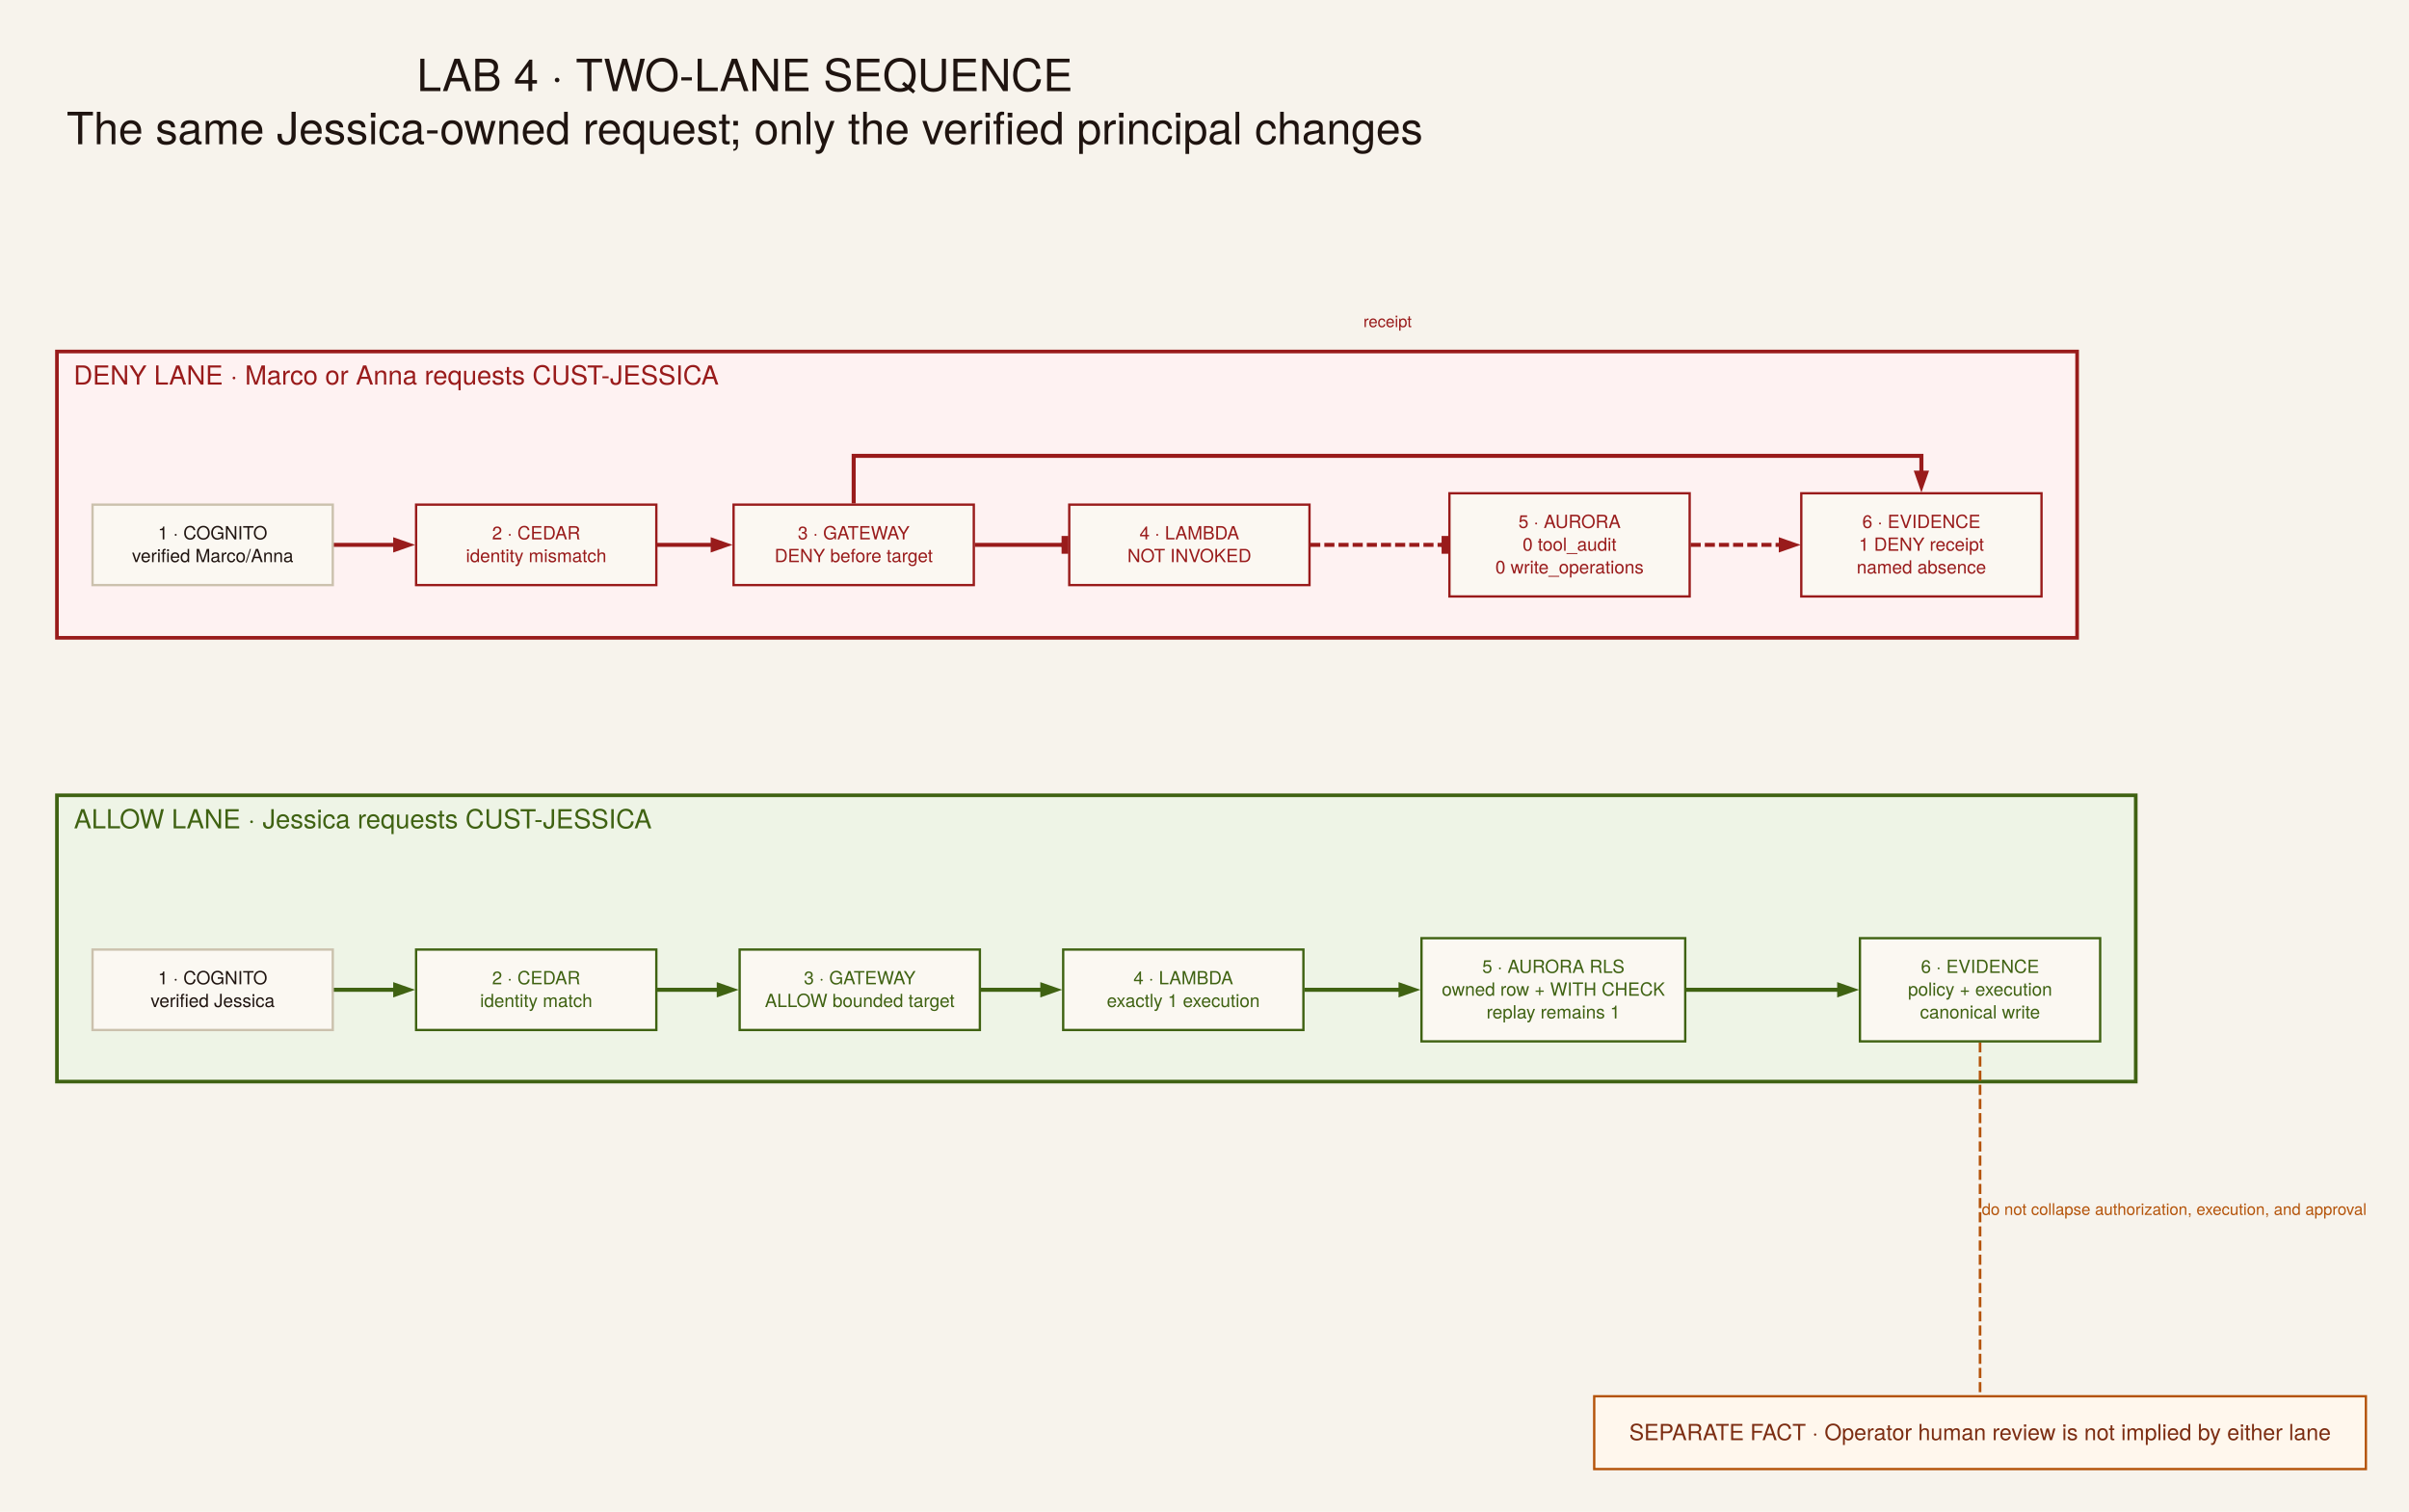
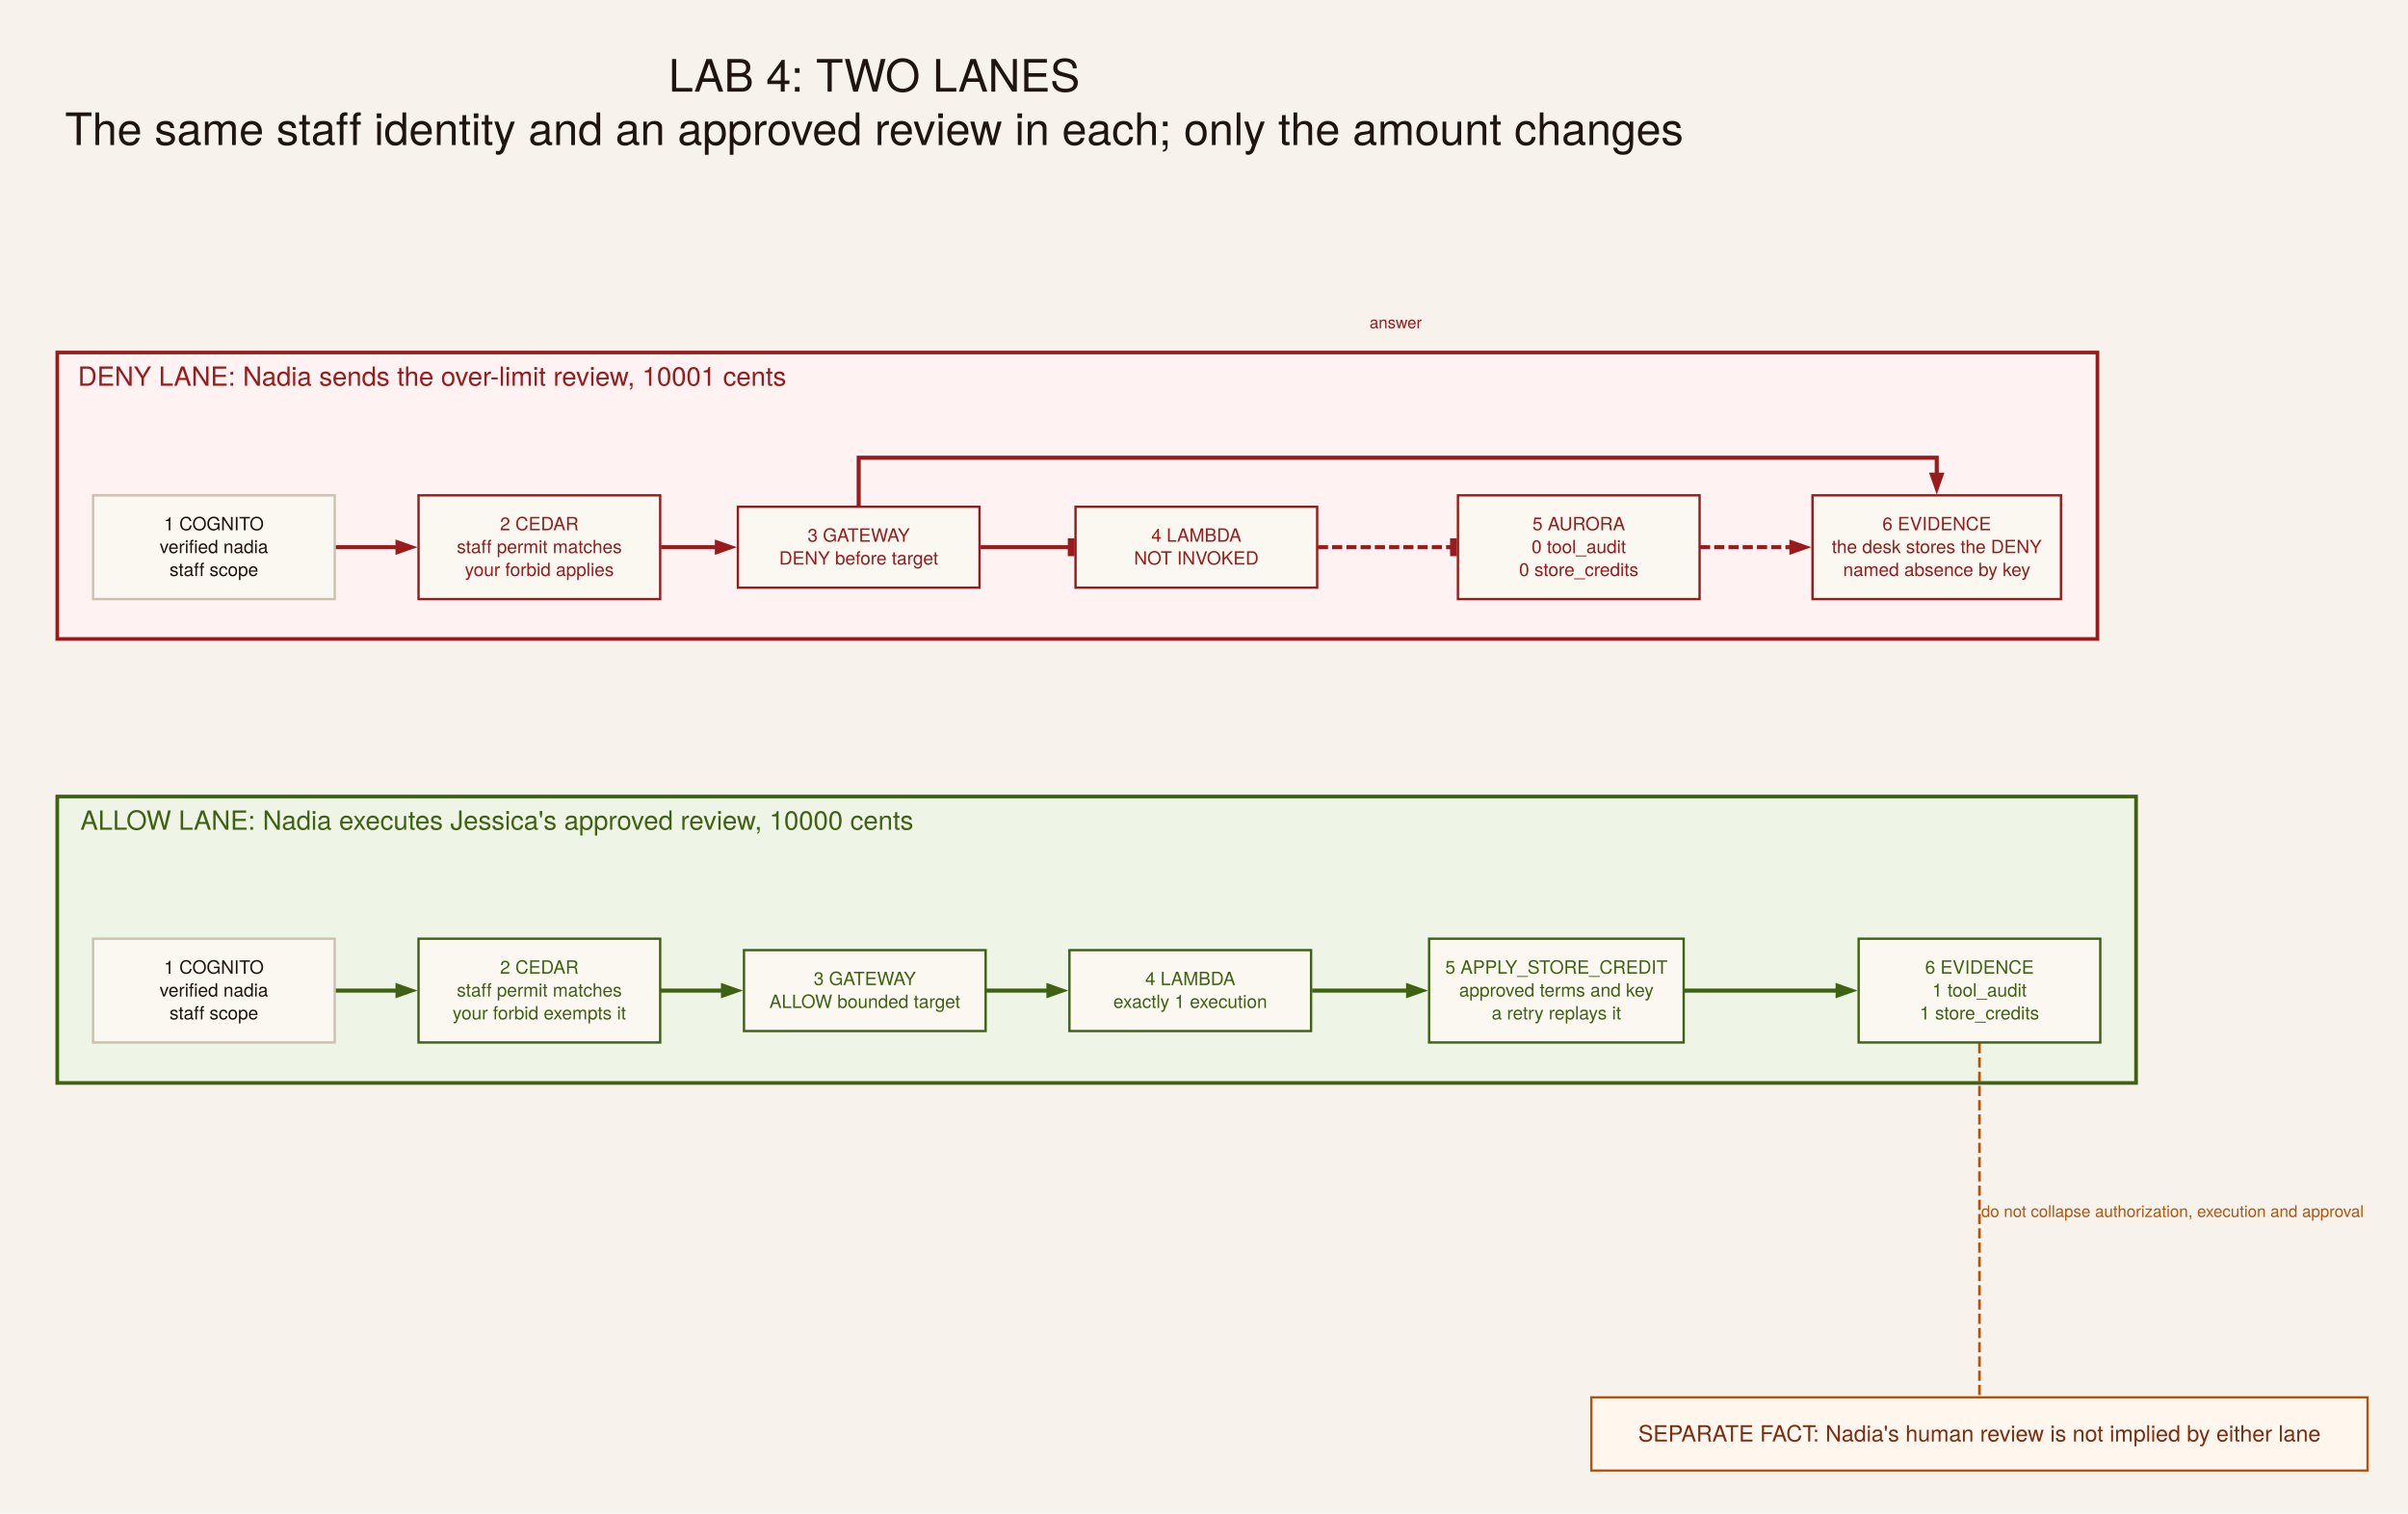
- <svg xmlns="http://www.w3.org/2000/svg" width="1721pt" height="1080pt" viewBox="0.00 0.00 1721.00 1080.00">
-   <g id="graph0" class="graph" transform="scale(1.44466 1.44466) rotate(0) translate(20.16 727.42)">
-     <polygon fill="#f7f3ec" stroke="none" points="-20.16,20.16 -20.16,-727.42 1171.16,-727.42 1171.16,20.16 -20.16,20.16" />
-     <text xml:space="preserve" text-anchor="middle" x="348.12" y="-682.36" font-family="Helvetica Neue" font-size="22.00" fill="#1f1410">LAB 4 · TWO-LANE SEQUENCE</text>
-     <text xml:space="preserve" text-anchor="middle" x="348.12" y="-656.11" font-family="Helvetica Neue" font-size="22.00" fill="#1f1410">The same Jessica-owned request; only the verified principal changes</text>
+ <svg xmlns="http://www.w3.org/2000/svg" width="1718pt" height="1080pt" viewBox="0.00 0.00 1718.00 1080.00">
+   <g id="graph0" class="graph" transform="scale(1.45121 1.45121) rotate(0) translate(20.16 724.05)">
+     <polygon fill="#f7f3ec" stroke="none" points="-20.16,20.16 -20.16,-724.05 1163.96,-724.05 1163.96,20.16 -20.16,20.16" />
+     <text xml:space="preserve" text-anchor="middle" x="409.62" y="-678.99" font-family="Helvetica Neue" font-size="22.00" fill="#1f1410">LAB 4: TWO LANES</text>
+     <text xml:space="preserve" text-anchor="middle" x="409.62" y="-652.74" font-family="Helvetica Neue" font-size="22.00" fill="#1f1410">The same staff identity and an approved review in each; only the amount changes</text>
    <g id="clust1" class="cluster">
-       <polygon fill="#fef2f2" stroke="#991b1b" stroke-width="1.8" points="8,-412.04 8,-553.61 1007,-553.61 1007,-412.04 8,-412.04" />
-       <text xml:space="preserve" text-anchor="middle" x="175.75" y="-537.26" font-family="Helvetica Neue" font-size="13.00" fill="#991b1b">DENY LANE · Marco or Anna requests CUST-JESSICA</text>
+       <polygon fill="#fef2f2" stroke="#991b1b" stroke-width="1.8" points="8,-409.89 8,-550.73 1011,-550.73 1011,-409.89 8,-409.89" />
+       <text xml:space="preserve" text-anchor="middle" x="192.25" y="-534.38" font-family="Helvetica Neue" font-size="13.00" fill="#991b1b">DENY LANE: Nadia sends the over-limit review, 10001 cents</text>
    </g>
    <g id="clust3" class="cluster">
-       <polygon fill="#eef4e6" stroke="#3f6212" stroke-width="1.8" points="8,-192.6 8,-334.17 1036,-334.17 1036,-192.6 8,-192.6" />
-       <text xml:space="preserve" text-anchor="middle" x="159.25" y="-317.82" font-family="Helvetica Neue" font-size="13.00" fill="#3f6212">ALLOW LANE · Jessica requests CUST-JESSICA</text>
+       <polygon fill="#eef4e6" stroke="#3f6212" stroke-width="1.8" points="8,-191.59 8,-332.42 1030,-332.42 1030,-191.59 8,-191.59" />
+       <text xml:space="preserve" text-anchor="middle" x="224.12" y="-316.07" font-family="Helvetica Neue" font-size="13.00" fill="#3f6212">ALLOW LANE: Nadia executes Jessica's approved review, 10000 cents</text>
    </g>
    <g id="edge1" class="edge">
-       <path fill="none" stroke="#991b1b" stroke-width="2" d="M144.58,-458C144.58,-458 175.28,-458 175.28,-458" />
-       <polygon fill="#991b1b" stroke="#991b1b" stroke-width="2" points="175.28,-460.38 182.08,-458 175.28,-455.62 175.28,-460.38" />
+       <path fill="none" stroke="#991b1b" stroke-width="2" d="M144.58,-455C144.58,-455 175.28,-455 175.28,-455" />
+       <polygon fill="#991b1b" stroke="#991b1b" stroke-width="2" points="175.28,-457.38 182.08,-455 175.28,-452.62 175.28,-457.38" />
    </g>
    <g id="edge2" class="edge">
-       <path fill="none" stroke="#991b1b" stroke-width="2" d="M304.8,-458C304.8,-458 332.28,-458 332.28,-458" />
-       <polygon fill="#991b1b" stroke="#991b1b" stroke-width="2" points="332.28,-460.38 339.08,-458 332.28,-455.62 332.28,-460.38" />
+       <path fill="none" stroke="#991b1b" stroke-width="2" d="M304.8,-455C304.8,-455 332.28,-455 332.28,-455" />
+       <polygon fill="#991b1b" stroke="#991b1b" stroke-width="2" points="332.28,-457.38 339.08,-455 332.28,-452.62 332.28,-457.38" />
    </g>
    <g id="edge3" class="edge">
-       <path fill="none" stroke="#991b1b" stroke-width="2" d="M461.93,-458C461.93,-458 504.76,-458 504.76,-458" />
-       <polygon fill="#991b1b" stroke="#991b1b" stroke-width="2" points="507.16,-454.6 507.16,-461.4 505.8,-461.4 505.8,-454.6 507.16,-454.6" />
-       <polyline fill="none" stroke="#991b1b" stroke-width="2" points="507.84,-458 504.44,-458" />
+       <path fill="none" stroke="#991b1b" stroke-width="2" d="M461.93,-455C461.93,-455 504.76,-455 504.76,-455" />
+       <polygon fill="#991b1b" stroke="#991b1b" stroke-width="2" points="507.16,-451.6 507.16,-458.4 505.8,-458.4 505.8,-451.6 507.16,-451.6" />
+       <polyline fill="none" stroke="#991b1b" stroke-width="2" points="507.84,-455 504.44,-455" />
    </g>
    <g id="edge5" class="edge">
-       <path fill="none" stroke="#991b1b" stroke-width="2" d="M402,-478.45C402,-489.94 402,-502 402,-502 402,-502 930,-502 930,-502 930,-502 930,-493.68 930,-493.68" />
-       <polygon fill="#991b1b" stroke="#991b1b" stroke-width="2" points="932.38,-493.68 930,-486.88 927.62,-493.68 932.38,-493.68" />
-       <text xml:space="preserve" text-anchor="middle" x="666" y="-565.65" font-family="Helvetica Neue" font-size="8.00" fill="#991b1b">receipt</text>
+       <path fill="none" stroke="#991b1b" stroke-width="2" d="M402,-475.45C402,-486.94 402,-499 402,-499 402,-499 932,-499 932,-499 932,-499 932,-490.68 932,-490.68" />
+       <polygon fill="#991b1b" stroke="#991b1b" stroke-width="2" points="934.38,-490.68 932,-483.88 929.62,-490.68 934.38,-490.68" />
+       <text xml:space="preserve" text-anchor="middle" x="666" y="-562.65" font-family="Helvetica Neue" font-size="8.00" fill="#991b1b">answer</text>
    </g>
    <g id="edge4" class="edge">
-       <path fill="none" stroke="#991b1b" stroke-width="2" stroke-dasharray="5,2" d="M627.74,-458C627.74,-458 692.69,-458 692.69,-458" />
-       <polygon fill="#991b1b" stroke="#991b1b" stroke-width="2" points="695.09,-454.6 695.09,-461.4 693.73,-461.4 693.73,-454.6 695.09,-454.6" />
-       <polyline fill="none" stroke="#991b1b" stroke-width="2" points="695.77,-458 692.37,-458" />
+       <path fill="none" stroke="#991b1b" stroke-width="2" stroke-dasharray="5,2" d="M627.74,-455C627.74,-455 692.69,-455 692.69,-455" />
+       <polygon fill="#991b1b" stroke="#991b1b" stroke-width="2" points="695.09,-451.6 695.09,-458.4 693.73,-458.4 693.73,-451.6 695.09,-451.6" />
+       <polyline fill="none" stroke="#991b1b" stroke-width="2" points="695.77,-455 692.37,-455" />
    </g>
    <g id="edge6" class="edge">
-       <path fill="none" stroke="#991b1b" stroke-width="2" stroke-dasharray="5,2" d="M815.88,-458C815.88,-458 860.48,-458 860.48,-458" />
-       <polygon fill="#991b1b" stroke="#991b1b" stroke-width="2" points="860.48,-460.38 867.28,-458 860.48,-455.62 860.48,-460.38" />
+       <path fill="none" stroke="#991b1b" stroke-width="2" stroke-dasharray="5,2" d="M815.59,-455C815.59,-455 860.55,-455 860.55,-455" />
+       <polygon fill="#991b1b" stroke="#991b1b" stroke-width="2" points="860.55,-457.38 867.35,-455 860.55,-452.62 860.55,-457.38" />
    </g>
    <g id="edge7" class="edge">
-       <path fill="none" stroke="#3f6212" stroke-width="2" d="M144.58,-238C144.58,-238 175.28,-238 175.28,-238" />
-       <polygon fill="#3f6212" stroke="#3f6212" stroke-width="2" points="175.28,-240.38 182.08,-238 175.28,-235.62 175.28,-240.38" />
+       <path fill="none" stroke="#3f6212" stroke-width="2" d="M144.58,-237C144.58,-237 175.28,-237 175.28,-237" />
+       <polygon fill="#3f6212" stroke="#3f6212" stroke-width="2" points="175.28,-239.38 182.08,-237 175.28,-234.62 175.28,-239.38" />
    </g>
    <g id="edge8" class="edge">
-       <path fill="none" stroke="#3f6212" stroke-width="2" d="M304.58,-238C304.58,-238 335.28,-238 335.28,-238" />
-       <polygon fill="#3f6212" stroke="#3f6212" stroke-width="2" points="335.28,-240.38 342.08,-238 335.28,-235.62 335.28,-240.38" />
+       <path fill="none" stroke="#3f6212" stroke-width="2" d="M304.58,-237C304.58,-237 335.28,-237 335.28,-237" />
+       <polygon fill="#3f6212" stroke="#3f6212" stroke-width="2" points="335.28,-239.38 342.08,-237 335.28,-234.62 335.28,-239.38" />
    </g>
    <g id="edge9" class="edge">
-       <path fill="none" stroke="#3f6212" stroke-width="2" d="M464.58,-238C464.58,-238 495.28,-238 495.28,-238" />
-       <polygon fill="#3f6212" stroke="#3f6212" stroke-width="2" points="495.28,-240.38 502.08,-238 495.28,-235.62 495.28,-240.38" />
+       <path fill="none" stroke="#3f6212" stroke-width="2" d="M464.58,-237C464.58,-237 495.28,-237 495.28,-237" />
+       <polygon fill="#3f6212" stroke="#3f6212" stroke-width="2" points="495.28,-239.38 502.08,-237 495.28,-234.62 495.28,-239.38" />
    </g>
    <g id="edge10" class="edge">
-       <path fill="none" stroke="#3f6212" stroke-width="2" d="M624.92,-238C624.92,-238 672.43,-238 672.43,-238" />
-       <polygon fill="#3f6212" stroke="#3f6212" stroke-width="2" points="672.43,-240.38 679.23,-238 672.43,-235.62 672.43,-240.38" />
+       <path fill="none" stroke="#3f6212" stroke-width="2" d="M624.94,-237C624.94,-237 672.11,-237 672.11,-237" />
+       <polygon fill="#3f6212" stroke="#3f6212" stroke-width="2" points="672.11,-239.38 678.91,-237 672.11,-234.62 672.11,-239.38" />
    </g>
    <g id="edge11" class="edge">
-       <path fill="none" stroke="#3f6212" stroke-width="2" d="M813.61,-238C813.61,-238 889.35,-238 889.35,-238" />
-       <polygon fill="#3f6212" stroke="#3f6212" stroke-width="2" points="889.35,-240.38 896.15,-238 889.35,-235.62 889.35,-240.38" />
+       <path fill="none" stroke="#3f6212" stroke-width="2" d="M807.97,-237C807.97,-237 883.27,-237 883.27,-237" />
+       <polygon fill="#3f6212" stroke="#3f6212" stroke-width="2" points="883.27,-239.38 890.07,-237 883.27,-234.62 883.27,-239.38" />
    </g>
    <g id="edge18" class="edge">
-       <path fill="none" stroke="#b45309" stroke-width="1.3" stroke-dasharray="5,2" d="M959,-212.02C959,-167.15 959,-76.22 959,-37.32" />
-       <text xml:space="preserve" text-anchor="middle" x="1055" y="-126.65" font-family="Helvetica Neue" font-size="8.00" fill="#b45309">do not collapse authorization, execution, and approval</text>
+       <path fill="none" stroke="#b45309" stroke-width="1.3" stroke-dasharray="5,2" d="M953,-211.14C953,-166.59 953,-76.42 953,-37.54" />
+       <text xml:space="preserve" text-anchor="middle" x="1047.88" y="-125.65" font-family="Helvetica Neue" font-size="8.00" fill="#b45309">do not collapse authorization, execution and approval</text>
    </g>
    <g id="node1" class="node">
-       <polygon fill="#fbf8f2" stroke="#cbc1ad" stroke-width="1.15" points="144.4,-477.89 25.6,-477.89 25.6,-438.11 144.4,-438.11 144.4,-477.89" />
-       <text xml:space="preserve" text-anchor="middle" x="85" y="-460.7" font-family="Helvetica Neue" font-size="9.00" fill="#1f1410">1 · COGNITO</text>
-       <text xml:space="preserve" text-anchor="middle" x="85" y="-449.45" font-family="Helvetica Neue" font-size="9.00" fill="#1f1410">verified Marco/Anna</text>
+       <polygon fill="#fbf8f2" stroke="#cbc1ad" stroke-width="1.15" points="144.4,-480.51 25.6,-480.51 25.6,-429.49 144.4,-429.49 144.4,-480.51" />
+       <text xml:space="preserve" text-anchor="middle" x="85" y="-463.32" font-family="Helvetica Neue" font-size="9.00" fill="#1f1410">1 COGNITO</text>
+       <text xml:space="preserve" text-anchor="middle" x="85" y="-452.07" font-family="Helvetica Neue" font-size="9.00" fill="#1f1410">verified nadia</text>
+       <text xml:space="preserve" text-anchor="middle" x="85" y="-440.82" font-family="Helvetica Neue" font-size="9.00" fill="#1f1410">staff scope</text>
    </g>
    <g id="node2" class="node">
-       <polygon fill="#fbf8f2" stroke="#991b1b" stroke-width="1.15" points="304.4,-477.89 185.6,-477.89 185.6,-438.11 304.4,-438.11 304.4,-477.89" />
-       <text xml:space="preserve" text-anchor="middle" x="245" y="-460.7" font-family="Helvetica Neue" font-size="9.00" fill="#991b1b">2 · CEDAR</text>
-       <text xml:space="preserve" text-anchor="middle" x="245" y="-449.45" font-family="Helvetica Neue" font-size="9.00" fill="#991b1b">identity mismatch</text>
+       <polygon fill="#fbf8f2" stroke="#991b1b" stroke-width="1.15" points="304.4,-480.51 185.6,-480.51 185.6,-429.49 304.4,-429.49 304.4,-480.51" />
+       <text xml:space="preserve" text-anchor="middle" x="245" y="-463.32" font-family="Helvetica Neue" font-size="9.00" fill="#991b1b">2 CEDAR</text>
+       <text xml:space="preserve" text-anchor="middle" x="245" y="-452.07" font-family="Helvetica Neue" font-size="9.00" fill="#991b1b">staff permit matches</text>
+       <text xml:space="preserve" text-anchor="middle" x="245" y="-440.82" font-family="Helvetica Neue" font-size="9.00" fill="#991b1b">your forbid applies</text>
    </g>
    <g id="node3" class="node">
-       <polygon fill="#fbf8f2" stroke="#991b1b" stroke-width="1.15" points="461.4,-477.89 342.6,-477.89 342.6,-438.11 461.4,-438.11 461.4,-477.89" />
-       <text xml:space="preserve" text-anchor="middle" x="402" y="-460.7" font-family="Helvetica Neue" font-size="9.00" fill="#991b1b">3 · GATEWAY</text>
-       <text xml:space="preserve" text-anchor="middle" x="402" y="-449.45" font-family="Helvetica Neue" font-size="9.00" fill="#991b1b">DENY before target</text>
+       <polygon fill="#fbf8f2" stroke="#991b1b" stroke-width="1.15" points="461.4,-474.89 342.6,-474.89 342.6,-435.11 461.4,-435.11 461.4,-474.89" />
+       <text xml:space="preserve" text-anchor="middle" x="402" y="-457.7" font-family="Helvetica Neue" font-size="9.00" fill="#991b1b">3 GATEWAY</text>
+       <text xml:space="preserve" text-anchor="middle" x="402" y="-446.45" font-family="Helvetica Neue" font-size="9.00" fill="#991b1b">DENY before target</text>
    </g>
    <g id="node4" class="node">
-       <polygon fill="#fbf8f2" stroke="#991b1b" stroke-width="1.15" points="627.4,-477.89 508.6,-477.89 508.6,-438.11 627.4,-438.11 627.4,-477.89" />
-       <text xml:space="preserve" text-anchor="middle" x="568" y="-460.7" font-family="Helvetica Neue" font-size="9.00" fill="#991b1b">4 · LAMBDA</text>
-       <text xml:space="preserve" text-anchor="middle" x="568" y="-449.45" font-family="Helvetica Neue" font-size="9.00" fill="#991b1b">NOT INVOKED</text>
+       <polygon fill="#fbf8f2" stroke="#991b1b" stroke-width="1.15" points="627.4,-474.89 508.6,-474.89 508.6,-435.11 627.4,-435.11 627.4,-474.89" />
+       <text xml:space="preserve" text-anchor="middle" x="568" y="-457.7" font-family="Helvetica Neue" font-size="9.00" fill="#991b1b">4 LAMBDA</text>
+       <text xml:space="preserve" text-anchor="middle" x="568" y="-446.45" font-family="Helvetica Neue" font-size="9.00" fill="#991b1b">NOT INVOKED</text>
    </g>
    <g id="node5" class="node">
-       <polygon fill="#fbf8f2" stroke="#991b1b" stroke-width="1.15" points="815.4,-483.51 696.6,-483.51 696.6,-432.49 815.4,-432.49 815.4,-483.51" />
-       <text xml:space="preserve" text-anchor="middle" x="756" y="-466.32" font-family="Helvetica Neue" font-size="9.00" fill="#991b1b">5 · AURORA</text>
-       <text xml:space="preserve" text-anchor="middle" x="756" y="-455.07" font-family="Helvetica Neue" font-size="9.00" fill="#991b1b">0 tool_audit</text>
-       <text xml:space="preserve" text-anchor="middle" x="756" y="-443.82" font-family="Helvetica Neue" font-size="9.00" fill="#991b1b">0 write_operations</text>
+       <polygon fill="#fbf8f2" stroke="#991b1b" stroke-width="1.15" points="815.4,-480.51 696.6,-480.51 696.6,-429.49 815.4,-429.49 815.4,-480.51" />
+       <text xml:space="preserve" text-anchor="middle" x="756" y="-463.32" font-family="Helvetica Neue" font-size="9.00" fill="#991b1b">5 AURORA</text>
+       <text xml:space="preserve" text-anchor="middle" x="756" y="-452.07" font-family="Helvetica Neue" font-size="9.00" fill="#991b1b">0 tool_audit</text>
+       <text xml:space="preserve" text-anchor="middle" x="756" y="-440.82" font-family="Helvetica Neue" font-size="9.00" fill="#991b1b">0 store_credits</text>
    </g>
    <g id="node6" class="node">
-       <polygon fill="#fbf8f2" stroke="#991b1b" stroke-width="1.15" points="989.4,-483.51 870.6,-483.51 870.6,-432.49 989.4,-432.49 989.4,-483.51" />
-       <text xml:space="preserve" text-anchor="middle" x="930" y="-466.32" font-family="Helvetica Neue" font-size="9.00" fill="#991b1b">6 · EVIDENCE</text>
-       <text xml:space="preserve" text-anchor="middle" x="930" y="-455.07" font-family="Helvetica Neue" font-size="9.00" fill="#991b1b">1 DENY receipt</text>
-       <text xml:space="preserve" text-anchor="middle" x="930" y="-443.82" font-family="Helvetica Neue" font-size="9.00" fill="#991b1b">named absence</text>
+       <polygon fill="#fbf8f2" stroke="#991b1b" stroke-width="1.15" points="993.08,-480.51 870.92,-480.51 870.92,-429.49 993.08,-429.49 993.08,-480.51" />
+       <text xml:space="preserve" text-anchor="middle" x="932" y="-463.32" font-family="Helvetica Neue" font-size="9.00" fill="#991b1b">6 EVIDENCE</text>
+       <text xml:space="preserve" text-anchor="middle" x="932" y="-452.07" font-family="Helvetica Neue" font-size="9.00" fill="#991b1b">the desk stores the DENY</text>
+       <text xml:space="preserve" text-anchor="middle" x="932" y="-440.82" font-family="Helvetica Neue" font-size="9.00" fill="#991b1b">named absence by key</text>
    </g>
    <g id="node7" class="node">
-       <polygon fill="#fbf8f2" stroke="#cbc1ad" stroke-width="1.15" points="144.4,-257.89 25.6,-257.89 25.6,-218.11 144.4,-218.11 144.4,-257.89" />
-       <text xml:space="preserve" text-anchor="middle" x="85" y="-240.7" font-family="Helvetica Neue" font-size="9.00" fill="#1f1410">1 · COGNITO</text>
-       <text xml:space="preserve" text-anchor="middle" x="85" y="-229.45" font-family="Helvetica Neue" font-size="9.00" fill="#1f1410">verified Jessica</text>
+       <polygon fill="#fbf8f2" stroke="#cbc1ad" stroke-width="1.15" points="144.4,-262.51 25.6,-262.51 25.6,-211.49 144.4,-211.49 144.4,-262.51" />
+       <text xml:space="preserve" text-anchor="middle" x="85" y="-245.32" font-family="Helvetica Neue" font-size="9.00" fill="#1f1410">1 COGNITO</text>
+       <text xml:space="preserve" text-anchor="middle" x="85" y="-234.07" font-family="Helvetica Neue" font-size="9.00" fill="#1f1410">verified nadia</text>
+       <text xml:space="preserve" text-anchor="middle" x="85" y="-222.82" font-family="Helvetica Neue" font-size="9.00" fill="#1f1410">staff scope</text>
    </g>
    <g id="node8" class="node">
-       <polygon fill="#fbf8f2" stroke="#3f6212" stroke-width="1.15" points="304.4,-257.89 185.6,-257.89 185.6,-218.11 304.4,-218.11 304.4,-257.89" />
-       <text xml:space="preserve" text-anchor="middle" x="245" y="-240.7" font-family="Helvetica Neue" font-size="9.00" fill="#3f6212">2 · CEDAR</text>
-       <text xml:space="preserve" text-anchor="middle" x="245" y="-229.45" font-family="Helvetica Neue" font-size="9.00" fill="#3f6212">identity match</text>
+       <polygon fill="#fbf8f2" stroke="#3f6212" stroke-width="1.15" points="304.4,-262.51 185.6,-262.51 185.6,-211.49 304.4,-211.49 304.4,-262.51" />
+       <text xml:space="preserve" text-anchor="middle" x="245" y="-245.32" font-family="Helvetica Neue" font-size="9.00" fill="#3f6212">2 CEDAR</text>
+       <text xml:space="preserve" text-anchor="middle" x="245" y="-234.07" font-family="Helvetica Neue" font-size="9.00" fill="#3f6212">staff permit matches</text>
+       <text xml:space="preserve" text-anchor="middle" x="245" y="-222.82" font-family="Helvetica Neue" font-size="9.00" fill="#3f6212">your forbid exempts it</text>
    </g>
    <g id="node9" class="node">
-       <polygon fill="#fbf8f2" stroke="#3f6212" stroke-width="1.15" points="464.4,-257.89 345.6,-257.89 345.6,-218.11 464.4,-218.11 464.4,-257.89" />
-       <text xml:space="preserve" text-anchor="middle" x="405" y="-240.7" font-family="Helvetica Neue" font-size="9.00" fill="#3f6212">3 · GATEWAY</text>
-       <text xml:space="preserve" text-anchor="middle" x="405" y="-229.45" font-family="Helvetica Neue" font-size="9.00" fill="#3f6212">ALLOW bounded target</text>
+       <polygon fill="#fbf8f2" stroke="#3f6212" stroke-width="1.15" points="464.4,-256.89 345.6,-256.89 345.6,-217.11 464.4,-217.11 464.4,-256.89" />
+       <text xml:space="preserve" text-anchor="middle" x="405" y="-239.7" font-family="Helvetica Neue" font-size="9.00" fill="#3f6212">3 GATEWAY</text>
+       <text xml:space="preserve" text-anchor="middle" x="405" y="-228.45" font-family="Helvetica Neue" font-size="9.00" fill="#3f6212">ALLOW bounded target</text>
    </g>
    <g id="node10" class="node">
-       <polygon fill="#fbf8f2" stroke="#3f6212" stroke-width="1.15" points="624.4,-257.89 505.6,-257.89 505.6,-218.11 624.4,-218.11 624.4,-257.89" />
-       <text xml:space="preserve" text-anchor="middle" x="565" y="-240.7" font-family="Helvetica Neue" font-size="9.00" fill="#3f6212">4 · LAMBDA</text>
-       <text xml:space="preserve" text-anchor="middle" x="565" y="-229.45" font-family="Helvetica Neue" font-size="9.00" fill="#3f6212">exactly 1 execution</text>
+       <polygon fill="#fbf8f2" stroke="#3f6212" stroke-width="1.15" points="624.4,-256.89 505.6,-256.89 505.6,-217.11 624.4,-217.11 624.4,-256.89" />
+       <text xml:space="preserve" text-anchor="middle" x="565" y="-239.7" font-family="Helvetica Neue" font-size="9.00" fill="#3f6212">4 LAMBDA</text>
+       <text xml:space="preserve" text-anchor="middle" x="565" y="-228.45" font-family="Helvetica Neue" font-size="9.00" fill="#3f6212">exactly 1 execution</text>
    </g>
    <g id="node11" class="node">
-       <polygon fill="#fbf8f2" stroke="#3f6212" stroke-width="1.15" points="813.21,-263.51 682.79,-263.51 682.79,-212.49 813.21,-212.49 813.21,-263.51" />
-       <text xml:space="preserve" text-anchor="middle" x="748" y="-246.32" font-family="Helvetica Neue" font-size="9.00" fill="#3f6212">5 · AURORA RLS</text>
-       <text xml:space="preserve" text-anchor="middle" x="748" y="-235.07" font-family="Helvetica Neue" font-size="9.00" fill="#3f6212">owned row + WITH CHECK</text>
-       <text xml:space="preserve" text-anchor="middle" x="748" y="-223.82" font-family="Helvetica Neue" font-size="9.00" fill="#3f6212">replay remains 1</text>
+       <polygon fill="#fbf8f2" stroke="#3f6212" stroke-width="1.15" points="807.58,-262.51 682.42,-262.51 682.42,-211.49 807.58,-211.49 807.58,-262.51" />
+       <text xml:space="preserve" text-anchor="middle" x="745" y="-245.32" font-family="Helvetica Neue" font-size="9.00" fill="#3f6212">5 APPLY_STORE_CREDIT</text>
+       <text xml:space="preserve" text-anchor="middle" x="745" y="-234.07" font-family="Helvetica Neue" font-size="9.00" fill="#3f6212">approved terms and key</text>
+       <text xml:space="preserve" text-anchor="middle" x="745" y="-222.82" font-family="Helvetica Neue" font-size="9.00" fill="#3f6212">a retry replays it</text>
    </g>
    <g id="node12" class="node">
-       <polygon fill="#fbf8f2" stroke="#3f6212" stroke-width="1.15" points="1018.4,-263.51 899.6,-263.51 899.6,-212.49 1018.4,-212.49 1018.4,-263.51" />
-       <text xml:space="preserve" text-anchor="middle" x="959" y="-246.32" font-family="Helvetica Neue" font-size="9.00" fill="#3f6212">6 · EVIDENCE</text>
-       <text xml:space="preserve" text-anchor="middle" x="959" y="-235.07" font-family="Helvetica Neue" font-size="9.00" fill="#3f6212">policy + execution</text>
-       <text xml:space="preserve" text-anchor="middle" x="959" y="-223.82" font-family="Helvetica Neue" font-size="9.00" fill="#3f6212">canonical write</text>
+       <polygon fill="#fbf8f2" stroke="#3f6212" stroke-width="1.15" points="1012.4,-262.51 893.6,-262.51 893.6,-211.49 1012.4,-211.49 1012.4,-262.51" />
+       <text xml:space="preserve" text-anchor="middle" x="953" y="-245.32" font-family="Helvetica Neue" font-size="9.00" fill="#3f6212">6 EVIDENCE</text>
+       <text xml:space="preserve" text-anchor="middle" x="953" y="-234.07" font-family="Helvetica Neue" font-size="9.00" fill="#3f6212">1 tool_audit</text>
+       <text xml:space="preserve" text-anchor="middle" x="953" y="-222.82" font-family="Helvetica Neue" font-size="9.00" fill="#3f6212">1 store_credits</text>
    </g>
    <g id="node13" class="node">
-       <polygon fill="#fff7ed" stroke="#b45309" stroke-width="1.15" points="1149.8,-37 768.2,-37 768.2,-1 1149.8,-1 1149.8,-37" />
-       <text xml:space="preserve" text-anchor="middle" x="959" y="-15.3" font-family="Helvetica Neue" font-size="11.00" fill="#7c2d12">SEPARATE FACT · Operator human review is not implied by either lane</text>
+       <polygon fill="#fff7ed" stroke="#b45309" stroke-width="1.15" points="1143.8,-37 762.2,-37 762.2,-1 1143.8,-1 1143.8,-37" />
+       <text xml:space="preserve" text-anchor="middle" x="953" y="-15.3" font-family="Helvetica Neue" font-size="11.00" fill="#7c2d12">SEPARATE FACT: Nadia's human review is not implied by either lane</text>
    </g>
  </g>
</svg>
